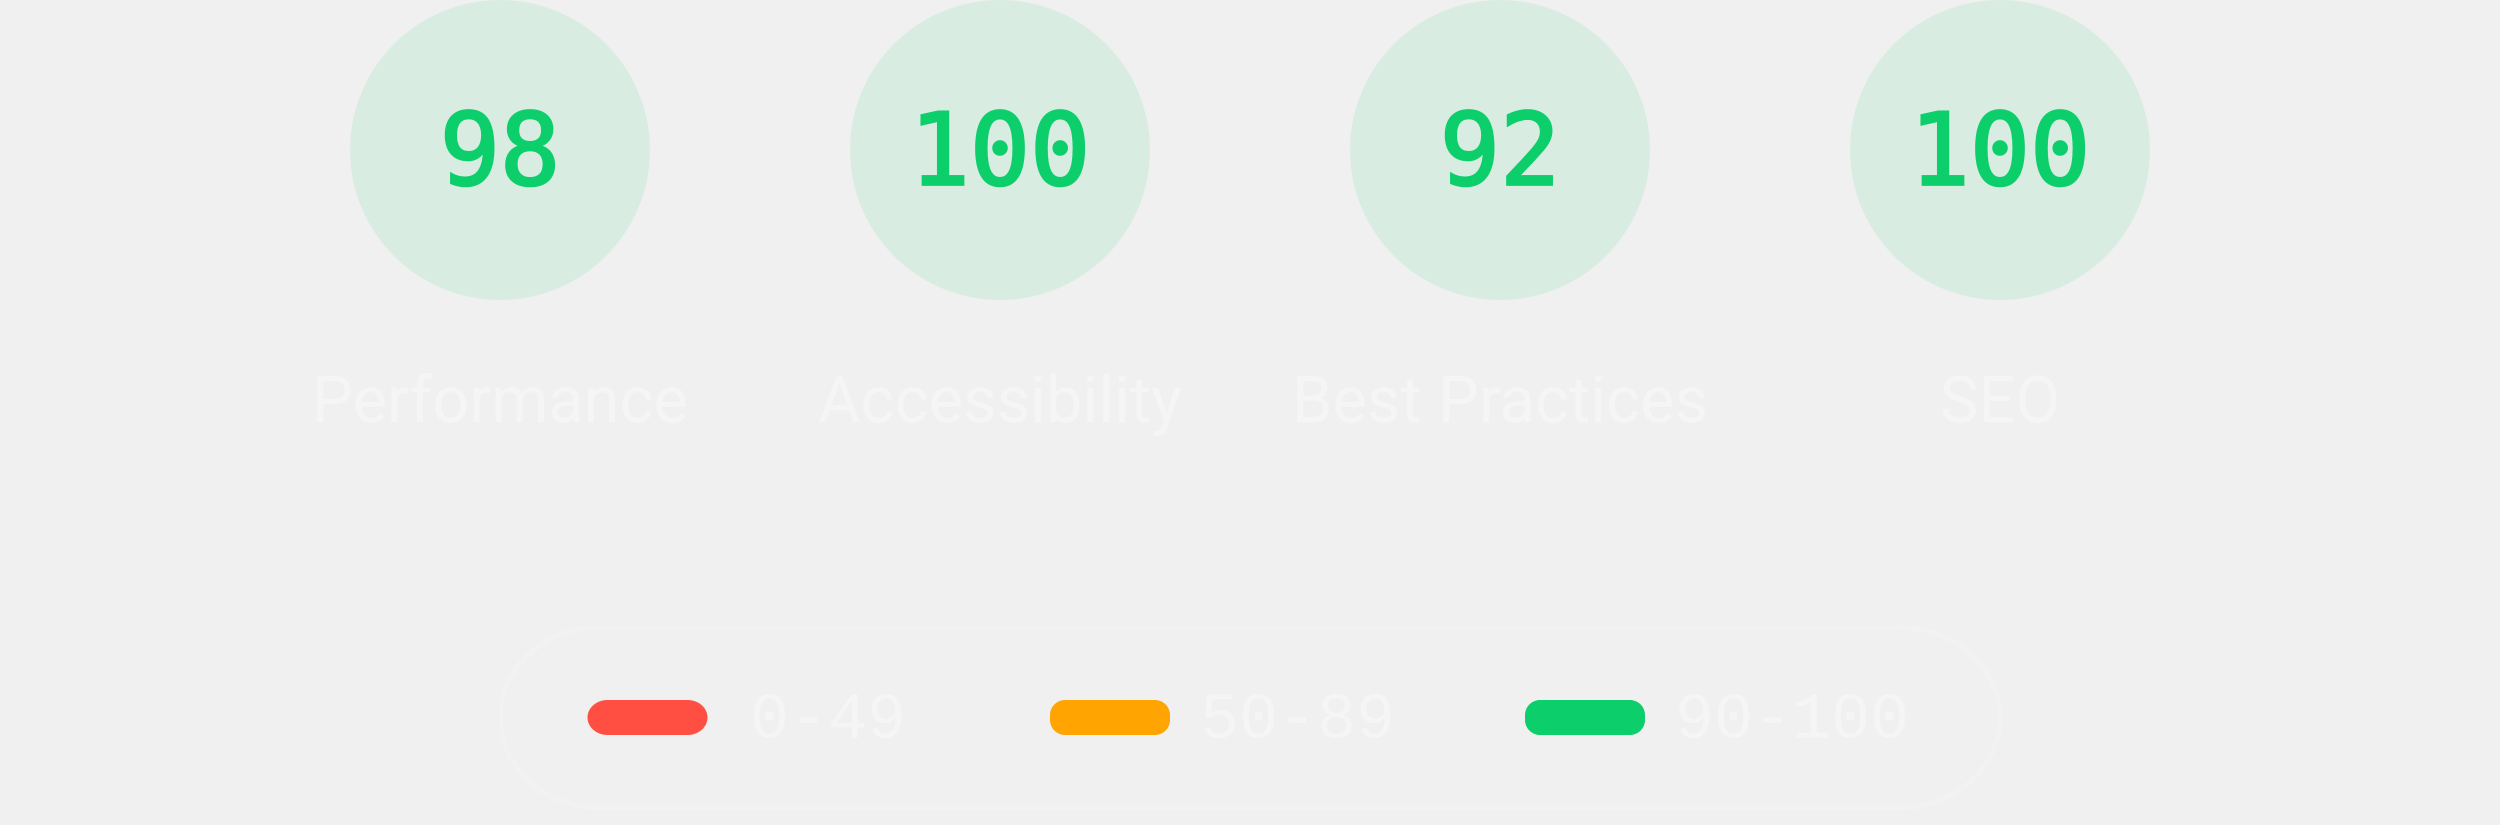
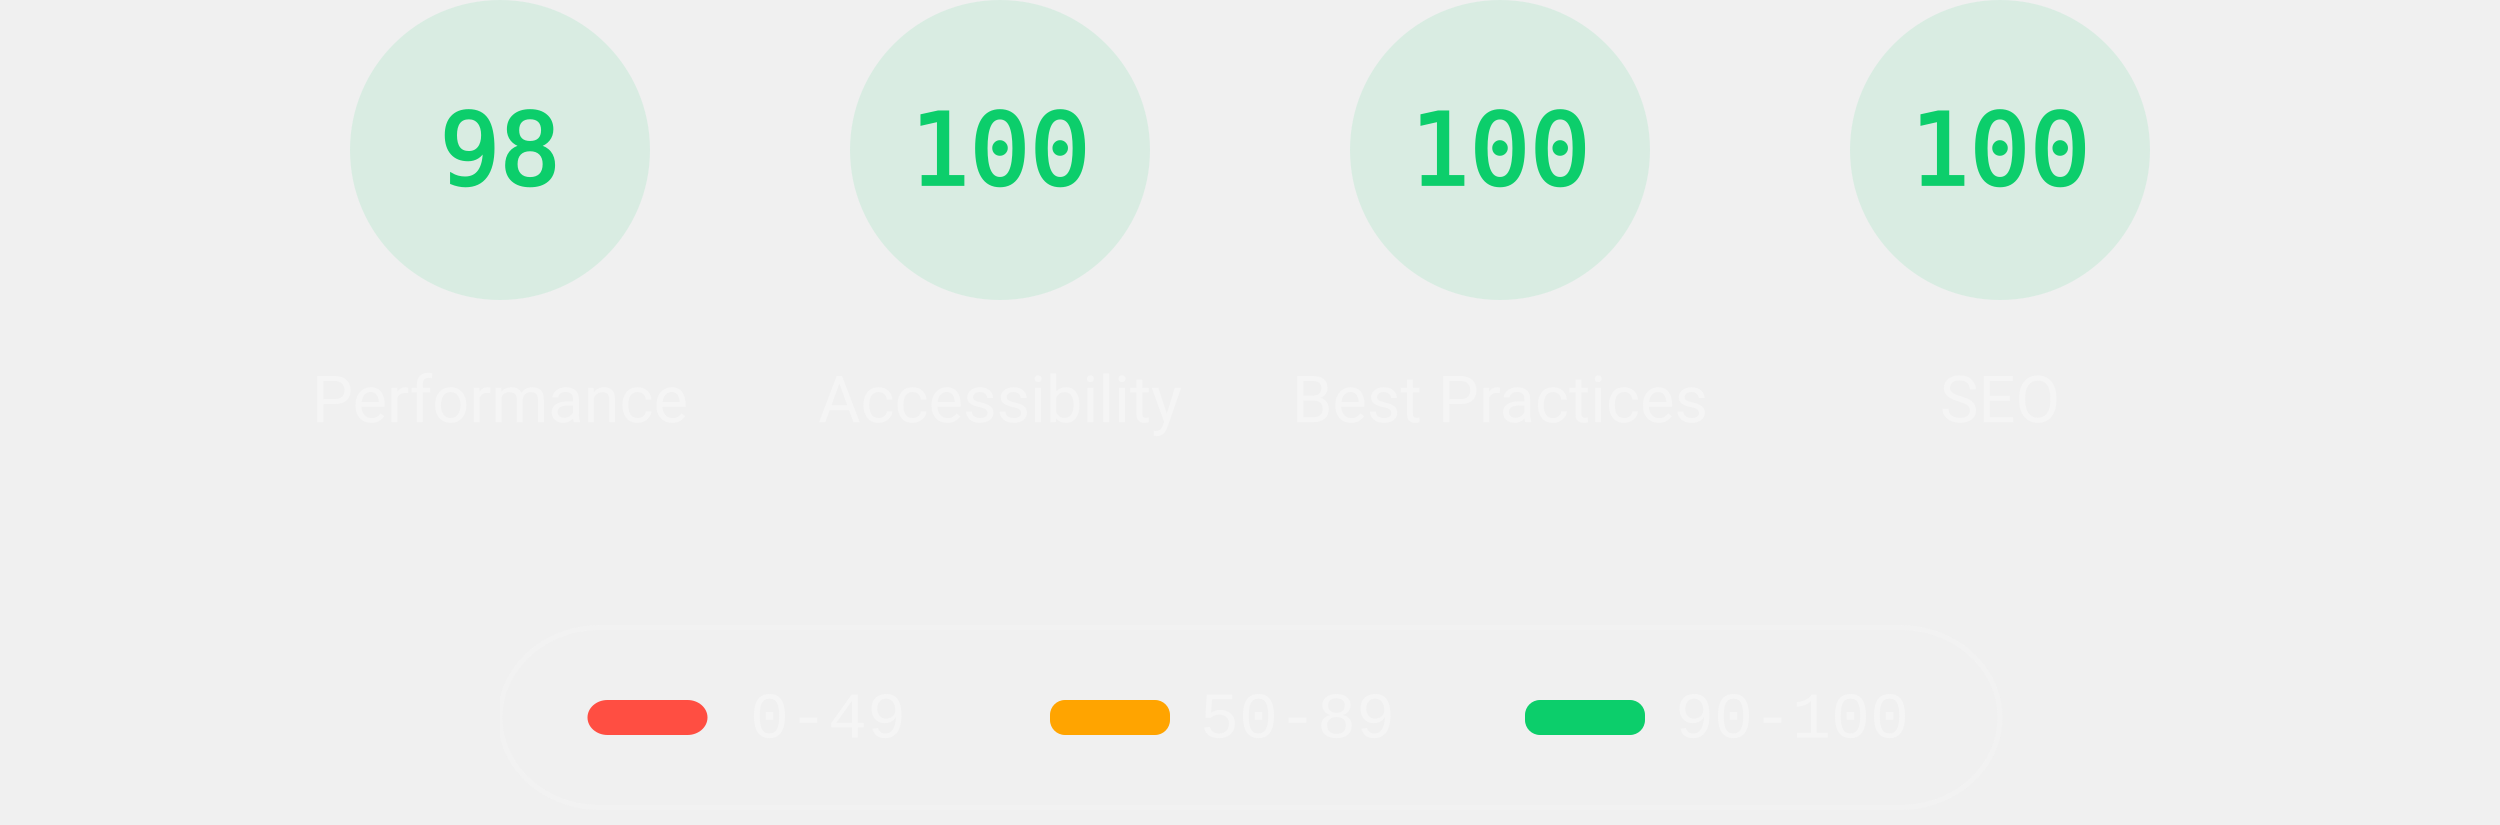
<svg xmlns="http://www.w3.org/2000/svg" class="theme--dark" fill="none" width="1000" height="330">
  <style>
			.gauge-base {
				opacity: 0.1
			}

			.gauge-arc {
				fill: none;
				animation-delay: 250ms;
				stroke-linecap: round;
				transform: rotate(-90deg);
				transform-origin: 100px 60px;
				animation: load-gauge 1s ease forwards
			}

			.guage-text {
				font-size: 40px;
				font-family: monospace;
				text-align: center
			}

			.guage-red {
				color: #ff4e42;
				fill: #ff4e42;
				stroke: #ff4e42
			}
			.guage-orange {
				color: #ffa400;
				fill: #ffa400;
				stroke: #ffa400
			}
			.guage-green {
				color: #0cce6b;
				fill: #0cce6b;
				stroke: #0cce6b
			}
			.theme--agnostic .guage-undefined {
				color: #5c5c5c;
				fill: #5c5c5c;
				stroke: #5c5c5c
			}
			.theme--light .guage-undefined {
				color: #1e1e1e;
				fill: #1e1e1e;
				stroke: #1e1e1e
			}
			.theme--dark .guage-undefined {
				color: #f5f5f5;
				fill: #f5f5f5;
				stroke: #f5f5f5
			}

			.guage-title {
				stroke: none;
				font-size: 26px;
				line-height: 26px;
				font-family: Roboto, Halvetica, Arial, sans-serif
			}
			.metric.guage-title {
				font-family: 'Courier New', Courier, monospace
			}
			.theme--agnostic .guage-title {
				color: #737373;
				fill: #737373
			}
			.theme--light .guage-title {
				color: #212121;
				fill: #212121
			}
			.theme--dark .guage-title {
				color: #f5f5f5;
				fill: #f5f5f5
			}

			@keyframes load-gauge {
				from {
					stroke-dasharray: 0 352.858
				}
			}
			.lh-gauge--pwa__disc {
				fill: #e0e0e0
			}
			.lh-gauge--pwa__logo {
				position: relative;
				fill: #b0b0b0
			}
			.lh-gauge--pwa__invisible {
				display: none
			}
			.lh-gauge--pwa__visible {
				display: inline
			}
			.guage-invisible {
				display: none
			}
			.lh-gauge--pwa__logo--primary-color {
				fill: #304ffe
			}
			.theme--agnostic .lh-gauge--pwa__logo--secondary-color {
				fill: #787878
			}
			.theme--light .lh-gauge--pwa__logo--secondary-color {
				fill: #3d3d3d
			}
			.theme--dark .lh-gauge--pwa__logo--secondary-color {
				fill: #d8b6b6
			}
			.theme--light #svg_2 {
				stroke: #00000022
			}
			.theme--agnostic #svg_2 {
				stroke: #616161
			}
			.theme--light #svg_2 {
				stroke: #00000022
			}
			.theme--dark #svg_2 {
				stroke: #f5f5f566
			}
		</style>
  <svg class="guage-div guage-perf guage-green" viewBox="0 0 200 200" width="200" height="200" x="100" y="0">
    <circle class="gauge-base" r="56" cx="100" cy="60" stroke-width="8" />
    <circle class="gauge-arc guage-arc-1" r="56" cx="100" cy="60" stroke-width="8" style="stroke-dasharray: 344.821, 351.858;" />
    <text class="guage-text" x="100px" y="60px" alignment-baseline="central" dominant-baseline="central" text-anchor="middle">98</text>
    <text class="guage-title" x="100px" y="160px" alignment-baseline="central" dominant-baseline="central" text-anchor="middle">Performance</text>
  </svg>
  <svg class="guage-div guage-acc guage-green" viewBox="0 0 200 200" width="200" height="200" x="300" y="0">
    <circle class="gauge-base" r="56" cx="100" cy="60" stroke-width="8" />
    <circle class="gauge-arc guage-arc-2" r="56" cx="100" cy="60" stroke-width="8" style="stroke-dasharray: 351.858, 351.858;" />
    <text class="guage-text" x="100px" y="60px" alignment-baseline="central" dominant-baseline="central" text-anchor="middle">100</text>
    <text class="guage-title" x="100px" y="160px" alignment-baseline="central" dominant-baseline="central" text-anchor="middle">Accessibility</text>
  </svg>
  <svg class="guage-div guage-best guage-green" viewBox="0 0 200 200" width="200" height="200" x="500" y="0">
    <circle class="gauge-base" r="56" cx="100" cy="60" stroke-width="8" />
-     <circle class="gauge-arc guage-arc-3" r="56" cx="100" cy="60" stroke-width="8" style="stroke-dasharray: 323.709, 351.858;" />
-     <text class="guage-text" x="100px" y="60px" alignment-baseline="central" dominant-baseline="central" text-anchor="middle">92</text>
+     <circle class="gauge-arc guage-arc-3" r="56" cx="100" cy="60" stroke-width="8" style="stroke-dasharray: 351.858, 351.858;" />
+     <text class="guage-text" x="100px" y="60px" alignment-baseline="central" dominant-baseline="central" text-anchor="middle">100</text>
    <text class="guage-title" x="100px" y="160px" alignment-baseline="central" dominant-baseline="central" text-anchor="middle">Best Practices</text>
  </svg>
  <svg class="guage-div guage-seo guage-green" viewBox="0 0 200 200" width="200" height="200" x="700" y="0">
    <circle class="gauge-base" r="56" cx="100" cy="60" stroke-width="8" />
    <circle class="gauge-arc guage-arc-4" r="56" cx="100" cy="60" stroke-width="8" style="stroke-dasharray: 351.858, 351.858;" />
    <text class="guage-text" x="100px" y="60px" alignment-baseline="central" dominant-baseline="central" text-anchor="middle">100</text>
    <text class="guage-title" x="100px" y="160px" alignment-baseline="central" dominant-baseline="central" text-anchor="middle">SEO</text>
  </svg>
  <svg class="guage-div guage-pwa guage-invisible" viewBox="0 0 200 200" width="200" height="200" x="900" y="0">
    <svg viewBox="0 0 60 60" width="112" height="112" x="44" y="4">
      <defs>
        <linearGradient id="lh-gauge--pwa__check-circle__gradient-0" x1="50%" y1="0%" x2="50%" y2="100%">
          <stop stop-color="#00C852" offset="0%" />
          <stop stop-color="#009688" offset="100%" />
        </linearGradient>
        <linearGradient id="lh-gauge--pwa__installable__shadow-gradient-0" x1="76.056%" x2="24.111%" y1="82.995%" y2="24.735%">
          <stop stop-color="#A5D6A7" offset="0%" />
          <stop stop-color="#80CBC4" offset="100%" />
        </linearGradient>
        <linearGradient id="lh-gauge--pwa__fast-reliable__shadow-gradient-0" x1="76.056%" y1="82.995%" x2="25.678%" y2="26.493%">
          <stop stop-color="#64B5F6" offset="0%" />
          <stop stop-color="#2979FF" offset="100%" />
        </linearGradient>
        <g id="lh-gauge--pwa__fast-reliable-badge-0">
          <circle fill="#FFFFFF" cx="10" cy="10" r="10" />
          <path fill="#304FFE" d="M10 3.58l5.25 2.34v3.5c0 3.23-2.24 6.26-5.25 7-3.01-.74-5.25-3.77-5.25-7v-3.5L10 3.58zm-.47 10.74l2.76-4.83.03-.07c.04-.08 0-.24-.22-.24h-1.64l.47-3.26h-.47l-2.7 4.77c-.02.01.05-.1-.04.05-.09.16-.1.31.18.31h1.63l-.47 3.27h.47z" />
        </g>
        <g id="lh-gauge--pwa__installable-badge-0">
          <circle fill="#FFFFFF" cx="10" cy="10" r="10" />
          <path fill="#009688" d="M10 4.167A5.835 5.835 0 0 0 4.167 10 5.835 5.835 0 0 0 10 15.833 5.835 5.835 0 0 0 15.833 10 5.835 5.835 0 0 0 10 4.167zm2.917 6.416h-2.334v2.334H9.417v-2.334H7.083V9.417h2.334V7.083h1.166v2.334h2.334v1.166z" />
        </g>
      </defs>
      <g stroke="none" fill-rule="nonzero">
        <circle class="lh-gauge--pwa__disc" cx="30" cy="30" r="30" />
        <g class="lh-gauge--pwa__logo">
          <path d="M35.66 19.39l.7-1.75h2L37.4 15 38.6 12l3.4 9h-2.51l-.58-1.61z" />
          <path d="M33.52 21l3.65-9h-2.42l-2.5 5.82L30.5 12h-1.86l-1.9 5.82-1.35-2.65-1.21 3.72L25.4 21h2.38l1.72-5.2 1.64 5.2z" />
          <path fill-rule="nonzero" d="M20.3 17.91h1.48c.45 0 .85-.05 1.2-.15l.39-1.18 1.07-3.3a2.64 2.64 0 0 0-.28-.37c-.55-.6-1.36-.91-2.42-.91H18v9h2.3V17.9zm1.96-3.84c.22.22.33.5.33.87 0 .36-.1.65-.29.87-.2.23-.59.35-1.15.35h-.86v-2.41h.87c.52 0 .89.1 1.1.32z" />
        </g>
        <rect class="lh-gauge--pwa__component lh-gauge--pwa__na-line lh-gauge--pwa__invisible" fill="#FFFFFF" x="20" y="32" width="20" height="4" rx="2" />
        <g class="lh-gauge--pwa__component lh-gauge--pwa__fast-reliable-badge lh-gauge--pwa__invisible" transform="translate(20, 29)">
          <path fill="url(#lh-gauge--pwa__fast-reliable__shadow-gradient-0)" d="M33.63 19.49A30 30 0 0 1 16.2 30.36L3 17.14 17.14 3l16.49 16.49z" />
          <use href="#lh-gauge--pwa__fast-reliable-badge-0" />
        </g>
        <g class="lh-gauge--pwa__component lh-gauge--pwa__installable-badge lh-gauge--pwa__invisible" transform="translate(20, 29)">
          <path fill="url(#lh-gauge--pwa__installable__shadow-gradient-0)" d="M33.629 19.487c-4.272 5.453-10.391 9.39-17.415 10.869L3 17.142 17.142 3 33.63 19.487z" />
          <use href="#lh-gauge--pwa__installable-badge-0" />
        </g>
        <g class="lh-gauge--pwa__component lh-gauge--pwa__fast-reliable-installable-badges lh-gauge--pwa__invisible">
          <g transform="translate(8, 29)">
            <path fill="url(#lh-gauge--pwa__fast-reliable__shadow-gradient-0)" d="M16.321 30.463L3 17.143 17.142 3l22.365 22.365A29.864 29.864 0 0 1 22 31c-1.942 0-3.84-.184-5.679-.537z" />
            <use href="#lh-gauge--pwa__fast-reliable-badge-0" />
          </g>
          <g transform="translate(32, 29)">
            <path fill="url(#lh-gauge--pwa__installable__shadow-gradient-0)" d="M25.982 11.84a30.107 30.107 0 0 1-13.08 15.203L3 17.143 17.142 3l8.84 8.84z" />
            <use href="#lh-gauge--pwa__installable-badge-0" />
          </g>
        </g>
        <g class="lh-gauge--pwa__component lh-gauge--pwa__check-circle lh-gauge--pwa__invisible" transform="translate(18, 28)">
          <circle fill="#FFFFFF" cx="12" cy="12" r="12" />
          <path fill="url(#lh-gauge--pwa__check-circle__gradient-0)" d="M12 2a10 10 0 1 0 0 20 10 10 0 0 0 0-20zm-2 15l-5-5 1.41-1.41L10 14.17l7.59-7.59L19 8l-9 9z" />
        </g>
      </g>
    </svg>
    <text class="guage-title" y="160px" alignment-baseline="central" dominant-baseline="central" text-anchor="middle">
      <tspan x="100px" dy="-6px">Progressive</tspan>
      <tspan x="100px" dy="30px">Web App</tspan>
    </text>
  </svg>
  <svg width="604" height="76" x="200" y="250">
    <g>
      <rect fill="none" id="canvas_background" height="80" width="604" y="-1" x="-1" />
      <g display="none" overflow="visible" y="0" x="0" height="100%" width="100%" id="canvasGrid">
        <rect fill="url(#gridpattern)" stroke-width="0" y="0" x="0" height="100%" width="100%" />
      </g>
    </g>
    <g>
      <rect fill-opacity="0" stroke-width="2" rx="40" id="svg_2" height="72" width="600" y="1" x="0" fill="#000000" />
      <rect stroke="#000" rx="8" id="svg_3" height="14" width="48" y="30" x="35" stroke-opacity="null" stroke-width="0" fill="#ff4e42" />
      <rect stroke="#000" rx="6" id="svg_4" height="14" width="48" y="30" x="220" stroke-opacity="null" stroke-width="0" fill="#ffa400" />
      <rect stroke="#000" rx="6" id="svg_5" height="14" width="48" y="30" x="410" stroke-opacity="null" stroke-width="0" fill="#0cce6b" />
      <text class="metric guage-title" xml:space="preserve" text-anchor="start" font-size="26" id="svg_6" y="45" x="100" stroke-opacity="null" stroke-width="0" stroke="#000">0-49</text>
      <text class="metric guage-title" xml:space="preserve" text-anchor="start" font-size="26" id="svg_7" y="45" x="280" stroke-opacity="null" stroke-width="0" stroke="#000">50-89</text>
      <text class="metric guage-title" xml:space="preserve" text-anchor="start" font-size="26" id="svg_8" y="45" x="470" stroke-opacity="null" stroke-width="0" stroke="#000">90-100</text>
    </g>
  </svg>
</svg>
